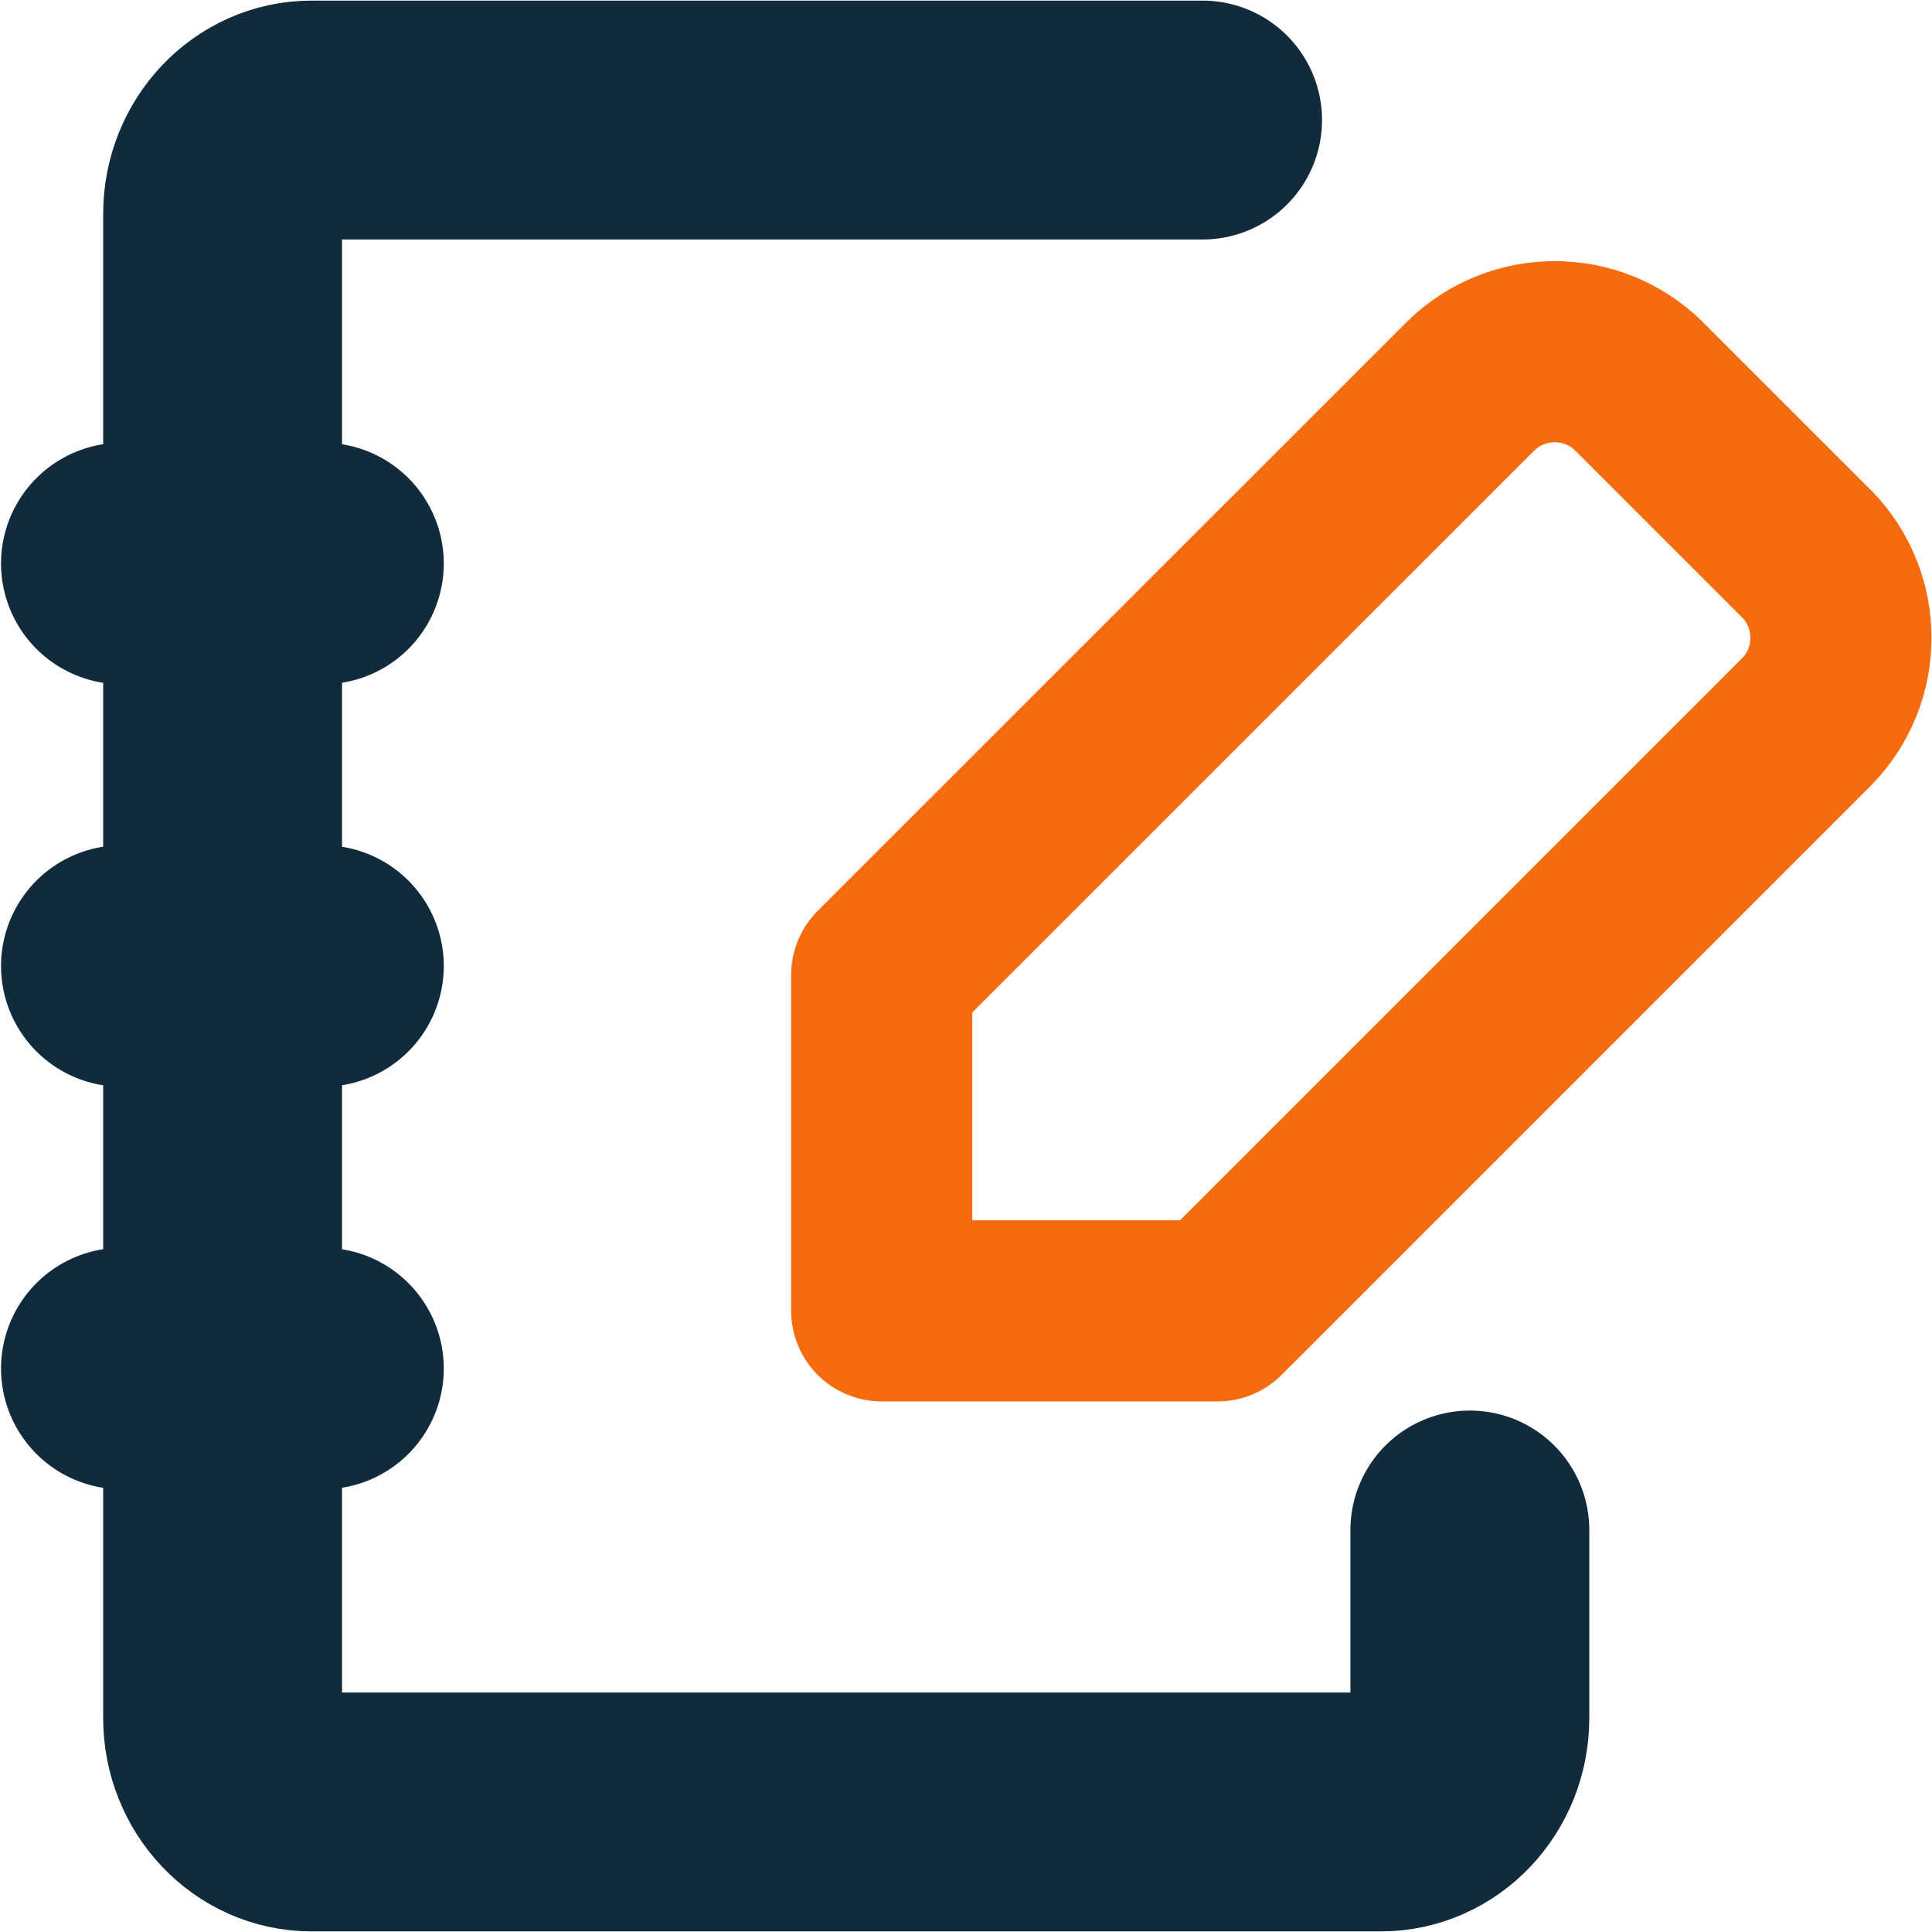
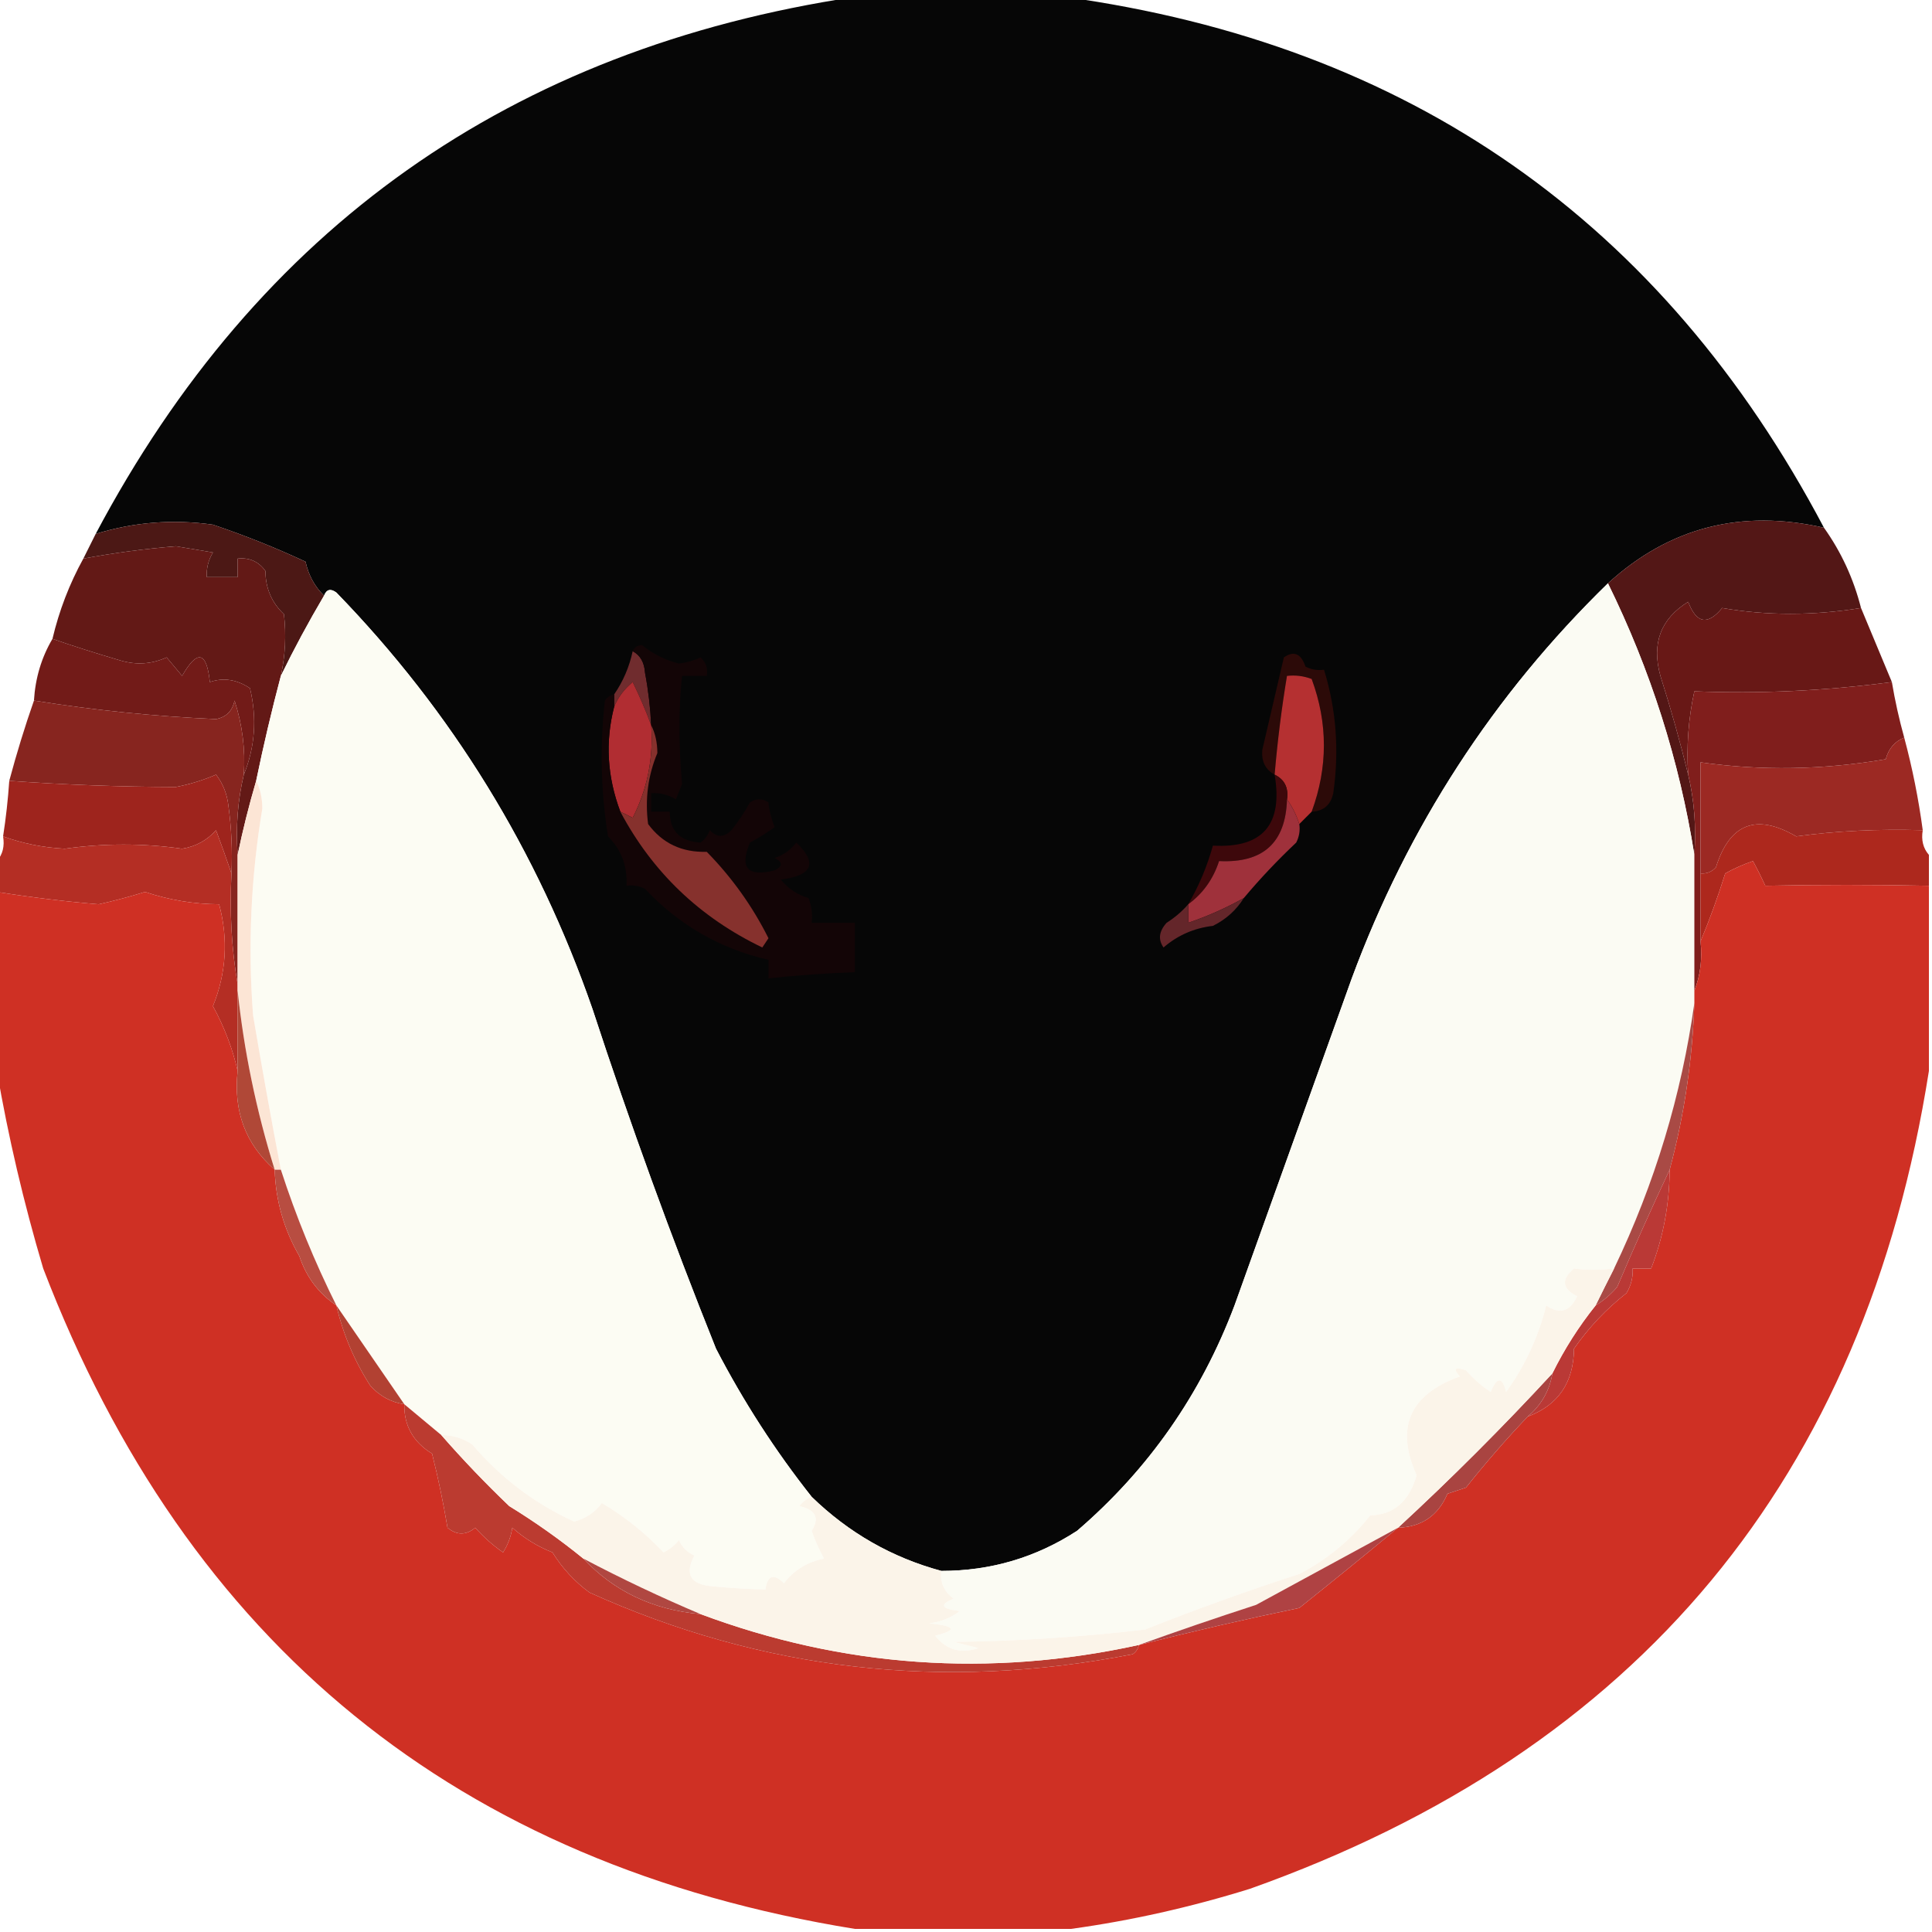
- <svg xmlns="http://www.w3.org/2000/svg" fill="#000000" width="640" height="640" viewBox="0 0 19.2 19.2" id="agenda-pencil" data-name="Line Color" class="icon line-color" version="1.1">
-   <defs id="defs1499" />
-   <g id="g157" transform="translate(-1.182602,-0.8343675)">
-     <g id="g724" transform="translate(0.5150445)">
-       <g id="g729">
-         <g id="g734" transform="translate(0.02223447,0.00163038)">
-           <g id="g739" transform="translate(0.074562)">
-             <g id="g783" transform="translate(0.3178639,0.00163038)">
-               <g id="g1345" transform="translate(-0.03687642,0.00611342)">
-                 <g id="g1488">
-                   <path id="secondary" d="M 18.244,6.33 16.575,4.661 a 1.192,1.192 0 0 0 -1.669,0 L 9.052,10.514 v 3.338 h 3.338 l 5.854,-5.854 a 1.192,1.192 0 0 0 0,-1.669 z" style="fill:none;stroke:#f66b0e;stroke-width:1.8;stroke-linecap:round;stroke-linejoin:round;stroke-dasharray:none;stroke-opacity:1" />
-                   <path id="primary" d="m 14.897,16.03 v 1.868 a 0.885,0.934 0 0 1 -0.885,0.934 H 3.387 A 0.885,0.934 0 0 1 2.502,17.898 V 2.952 A 0.885,0.934 0 0 1 3.387,2.018 h 8.854" style="fill:none;stroke:#112b3c;stroke-width:2.374;stroke-linecap:round;stroke-linejoin:round;stroke-dasharray:none;stroke-opacity:1" />
-                   <path id="primary-2" data-name="primary" d="m 1.5,6.425 h 2 m -2,4 h 2 m -2,4 h 2" style="fill:none;stroke:#112b3c;stroke-width:2.4;stroke-linecap:round;stroke-linejoin:round;stroke-dasharray:none;stroke-opacity:1" />
-                 </g>
-               </g>
-             </g>
-           </g>
-         </g>
-       </g>
-     </g>
+ <svg xmlns="http://www.w3.org/2000/svg" version="1.1" width="313px" height="313px" style="shape-rendering:geometricPrecision; text-rendering:geometricPrecision; image-rendering:optimizeQuality; fill-rule:evenodd; clip-rule:evenodd">
+   <g>
+     <path style="opacity:1" fill="#060606" d="M 138.5,-0.5 C 149.833,-0.5 161.167,-0.5 172.5,-0.5C 228.291,7.212 269.291,35.879 295.5,85.5C 282.102,82.432 270.435,85.432 260.5,94.5C 241.935,112.596 228.101,133.93 219,158.5C 212.667,176.167 206.333,193.833 200,211.5C 194.564,225.893 186.064,238.06 174.5,248C 167.829,252.335 160.495,254.502 152.5,254.5C 144.503,252.332 137.503,248.332 131.5,242.5C 125.596,235.039 120.43,227.039 116,218.5C 108.743,200.396 102.076,182.063 96,163.5C 87.096,137.837 73.263,115.337 54.5,96C 53.563,95.308 52.897,95.475 52.5,96.5C 50.989,95.043 49.989,93.209 49.5,91C 44.613,88.723 39.613,86.723 34.5,85C 28.021,84.082 21.688,84.582 15.5,86.5C 41.792,36.898 82.793,7.898 138.5,-0.5 Z" />
+   </g>
+   <g>
+     <path style="opacity:1" fill="#4c1815" d="M 52.5,96.5 C 49.97,100.782 47.637,105.116 45.5,109.5C 46.221,106.183 46.388,102.849 46,99.5C 44.019,97.641 43.019,95.308 43,92.5C 41.89,90.963 40.39,90.296 38.5,90.5C 38.5,91.5 38.5,92.5 38.5,93.5C 36.833,93.5 35.167,93.5 33.5,93.5C 33.421,92.07 33.754,90.736 34.5,89.5C 32.5,89.167 30.5,88.833 28.5,88.5C 23.456,88.909 18.456,89.576 13.5,90.5C 14.167,89.167 14.833,87.833 15.5,86.5C 21.688,84.582 28.021,84.082 34.5,85C 39.613,86.723 44.613,88.723 49.5,91C 49.989,93.209 50.989,95.043 52.5,96.5 Z" />
+   </g>
+   <g>
+     <path style="opacity:1" fill="#531716" d="M 295.5,85.5 C 298.29,89.416 300.29,93.749 301.5,98.5C 293.723,99.752 286.223,99.752 279,98.5C 276.664,101.355 274.831,101.022 273.5,97.5C 269.041,100.248 267.541,104.248 269,109.5C 270.697,114.843 272.197,120.176 273.5,125.5C 274.485,129.634 274.818,133.968 274.5,138.5C 272.076,123.224 267.41,108.558 260.5,94.5C 270.435,85.432 282.102,82.432 295.5,85.5 Z" />
+   </g>
+   <g>
+     <path style="opacity:1" fill="#631916" d="M 45.5,109.5 C 44.009,115.132 42.675,120.799 41.5,126.5C 40.312,130.552 39.312,134.552 38.5,138.5C 38.182,133.968 38.515,129.634 39.5,125.5C 41.324,121.025 41.657,116.359 40.5,111.5C 38.346,110.072 36.179,109.739 34,110.5C 33.474,105.52 31.974,105.187 29.5,109.5C 28.667,108.5 27.833,107.5 27,106.5C 24.599,107.602 22.099,107.769 19.5,107C 15.492,105.824 11.825,104.657 8.5,103.5C 9.579,98.927 11.246,94.593 13.5,90.5C 18.456,89.576 23.456,88.909 28.5,88.5C 30.5,88.833 32.5,89.167 34.5,89.5C 33.754,90.736 33.421,92.07 33.5,93.5C 35.167,93.5 36.833,93.5 38.5,93.5C 38.5,92.5 38.5,91.5 38.5,90.5C 40.39,90.296 41.89,90.963 43,92.5C 43.019,95.308 44.019,97.641 46,99.5C 46.388,102.849 46.221,106.183 45.5,109.5 Z" />
+   </g>
+   <g>
+     <path style="opacity:1" fill="#681816" d="M 301.5,98.5 C 303.148,102.429 304.815,106.429 306.5,110.5C 295.783,111.921 285.116,112.421 274.5,112C 273.533,116.401 273.2,120.901 273.5,125.5C 272.197,120.176 270.697,114.843 269,109.5C 267.541,104.248 269.041,100.248 273.5,97.5C 274.831,101.022 276.664,101.355 279,98.5C 286.223,99.752 293.723,99.752 301.5,98.5 Z" />
+   </g>
+   <g>
+     <path style="opacity:1" fill="#fcfcf3" d="M 131.5,242.5 C 130.711,242.783 130.044,243.283 129.5,244C 132.145,244.591 132.811,245.925 131.5,248C 132.029,249.559 132.696,251.059 133.5,252.5C 130.798,253.039 128.631,254.372 127,256.5C 125.354,254.859 124.354,255.193 124,257.5C 121.364,257.455 118.53,257.288 115.5,257C 111.87,256.729 110.87,255.062 112.5,252C 111.333,251.5 110.5,250.667 110,249.5C 109.311,250.357 108.478,251.023 107.5,251.5C 104.532,248.353 101.198,245.686 97.5,243.5C 96.387,245.031 94.887,246.031 93,246.5C 86.61,243.578 81.11,239.412 76.5,234C 74.975,232.991 73.308,232.491 71.5,232.5C 69.5,230.833 67.5,229.167 65.5,227.5C 61.821,222.129 58.154,216.796 54.5,211.5C 50.959,204.414 47.959,197.08 45.5,189.5C 43.922,181.24 42.422,172.906 41,164.5C 40.141,153.269 40.641,142.103 42.5,131C 42.492,129.293 42.158,127.793 41.5,126.5C 42.675,120.799 44.009,115.132 45.5,109.5C 47.637,105.116 49.97,100.782 52.5,96.5C 52.897,95.475 53.563,95.308 54.5,96C 73.263,115.337 87.096,137.837 96,163.5C 102.076,182.063 108.743,200.396 116,218.5C 120.43,227.039 125.596,235.039 131.5,242.5 Z" />
+   </g>
+   <g>
+     <path style="opacity:1" fill="#fbfbf3" d="M 260.5,94.5 C 267.41,108.558 272.076,123.224 274.5,138.5C 274.5,145.833 274.5,153.167 274.5,160.5C 274.5,161.167 274.5,161.833 274.5,162.5C 272.421,177.414 268.087,191.747 261.5,205.5C 259.123,205.784 256.956,205.784 255,205.5C 252.887,207.271 253.053,208.771 255.5,210C 254.376,212.482 252.71,212.982 250.5,211.5C 249.183,216.693 247.017,221.36 244,225.5C 243.374,223.009 242.541,223.009 241.5,225.5C 240.019,224.52 238.685,223.353 237.5,222C 235.687,221.386 235.353,221.719 236.5,223C 228.363,225.93 226.03,231.263 229.5,239C 228.302,243.234 225.802,245.401 222,245.5C 218.815,249.501 214.982,252.668 210.5,255C 202.049,257.728 193.715,260.728 185.5,264C 175.216,265.204 164.882,265.87 154.5,266C 155.833,266.333 157.167,266.667 158.5,267C 155.672,267.969 153.338,267.303 151.5,265C 155.185,264.086 154.852,263.419 150.5,263C 152.384,262.784 154.051,262.117 155.5,261C 152.456,260.641 152.122,259.974 154.5,259C 152.963,257.89 152.297,256.39 152.5,254.5C 160.495,254.502 167.829,252.335 174.5,248C 186.064,238.06 194.564,225.893 200,211.5C 206.333,193.833 212.667,176.167 219,158.5C 228.101,133.93 241.935,112.596 260.5,94.5 Z" />
+   </g>
+   <g>
+     <path style="opacity:1" fill="#702c2e" d="M 102.5,105.5 C 103.725,106.152 104.392,107.319 104.5,109C 105.031,111.817 105.364,114.65 105.5,117.5C 104.66,115.208 103.66,112.875 102.5,110.5C 101.141,111.624 100.141,112.958 99.5,114.5C 99.5,113.833 99.5,113.167 99.5,112.5C 100.957,110.372 101.957,108.038 102.5,105.5 Z" />
+   </g>
+   <g>
+     <path style="opacity:0.998" fill="#721b18" d="M 8.5,103.5 C 11.825,104.657 15.492,105.824 19.5,107C 22.099,107.769 24.599,107.602 27,106.5C 27.833,107.5 28.667,108.5 29.5,109.5C 31.974,105.187 33.474,105.52 34,110.5C 36.179,109.739 38.346,110.072 40.5,111.5C 41.657,116.359 41.324,121.025 39.5,125.5C 39.766,121.395 39.266,117.395 38,113.5C 37.653,115.18 36.653,116.18 35,116.5C 25.073,116.063 15.239,115.063 5.5,113.5C 5.723,109.838 6.723,106.505 8.5,103.5 Z" />
+   </g>
+   <g>
+     <path style="opacity:1" fill="#2c0a08" d="M 212.5,131.5 C 215.142,124.316 215.142,117.149 212.5,110C 211.207,109.51 209.873,109.343 208.5,109.5C 207.623,114.801 206.956,120.135 206.5,125.5C 205.007,124.688 204.34,123.355 204.5,121.5C 205.667,116.5 206.833,111.5 208,106.5C 209.613,105.378 210.78,105.878 211.5,108C 212.448,108.483 213.448,108.649 214.5,108.5C 216.488,114.947 216.988,121.614 216,128.5C 215.578,130.426 214.411,131.426 212.5,131.5 Z" />
+   </g>
+   <g>
+     <path style="opacity:1" fill="#801e1c" d="M 306.5,110.5 C 307.01,113.539 307.677,116.539 308.5,119.5C 306.974,120.105 305.974,121.271 305.5,123C 295.326,124.736 285.326,124.903 275.5,123.5C 275.5,129.5 275.5,135.5 275.5,141.5C 275.5,145.167 275.5,148.833 275.5,152.5C 275.806,155.385 275.473,158.052 274.5,160.5C 274.5,153.167 274.5,145.833 274.5,138.5C 274.818,133.968 274.485,129.634 273.5,125.5C 273.2,120.901 273.533,116.401 274.5,112C 285.116,112.421 295.783,111.921 306.5,110.5 Z" />
+   </g>
+   <g>
+     <path style="opacity:0.977" fill="#85211b" d="M 5.5,113.5 C 15.239,115.063 25.073,116.063 35,116.5C 36.653,116.18 37.653,115.18 38,113.5C 39.266,117.395 39.766,121.395 39.5,125.5C 38.515,129.634 38.182,133.968 38.5,138.5C 38.5,145.5 38.5,152.5 38.5,159.5C 37.51,153.69 37.177,147.69 37.5,141.5C 37.665,137.818 37.499,134.152 37,130.5C 36.784,128.616 36.117,126.949 35,125.5C 32.932,126.394 30.765,127.06 28.5,127.5C 19.49,127.478 10.49,127.145 1.5,126.5C 2.695,122.037 4.028,117.704 5.5,113.5 Z" />
+   </g>
+   <g>
+     <path style="opacity:1" fill="#b12d32" d="M 105.5,117.5 C 105.879,122.837 104.879,127.837 102.5,132.5C 101.817,132.137 101.15,131.804 100.5,131.5C 98.37,125.836 98.037,120.17 99.5,114.5C 100.141,112.958 101.141,111.624 102.5,110.5C 103.66,112.875 104.66,115.208 105.5,117.5 Z" />
+   </g>
+   <g>
+     <path style="opacity:1" fill="#b53031" d="M 212.5,131.5 C 211.833,132.167 211.167,132.833 210.5,133.5C 210.011,132.005 209.345,130.671 208.5,129.5C 208.771,127.62 208.104,126.287 206.5,125.5C 206.956,120.135 207.623,114.801 208.5,109.5C 209.873,109.343 211.207,109.51 212.5,110C 215.142,117.149 215.142,124.316 212.5,131.5 Z" />
+   </g>
+   <g>
+     <path style="opacity:0.969" fill="#99231d" d="M 308.5,119.5 C 309.822,124.429 310.822,129.429 311.5,134.5C 304.304,134.281 297.471,134.615 291,135.5C 284.543,131.739 280.21,133.406 278,140.5C 277.329,141.252 276.496,141.586 275.5,141.5C 275.5,135.5 275.5,129.5 275.5,123.5C 285.326,124.903 295.326,124.736 305.5,123C 305.974,121.271 306.974,120.105 308.5,119.5 Z" />
+   </g>
+   <g>
+     <path style="opacity:1" fill="#9e241d" d="M 37.5,141.5 C 36.736,139.26 35.902,136.927 35,134.5C 33.53,136.152 31.697,137.152 29.5,137.5C 23.194,136.605 16.861,136.605 10.5,137.5C 6.984,137.317 3.651,136.65 0.5,135.5C 0.963,132.518 1.296,129.518 1.5,126.5C 10.49,127.145 19.49,127.478 28.5,127.5C 30.765,127.06 32.932,126.394 35,125.5C 36.117,126.949 36.784,128.616 37,130.5C 37.499,134.152 37.665,137.818 37.5,141.5 Z" />
+   </g>
+   <g>
+     <path style="opacity:1" fill="#ad281d" d="M 311.5,134.5 C 311.232,136.099 311.566,137.432 312.5,138.5C 312.5,140.167 312.5,141.833 312.5,143.5C 303.563,143.316 294.73,143.316 286,143.5C 285.369,142.128 284.702,140.795 284,139.5C 282.441,140.029 280.941,140.696 279.5,141.5C 278.304,145.326 276.971,148.993 275.5,152.5C 275.5,148.833 275.5,145.167 275.5,141.5C 276.496,141.586 277.329,141.252 278,140.5C 280.21,133.406 284.543,131.739 291,135.5C 297.471,134.615 304.304,134.281 311.5,134.5 Z" />
+   </g>
+   <g>
+     <path style="opacity:0.979" fill="#b32a20" d="M 37.5,141.5 C 37.177,147.69 37.51,153.69 38.5,159.5C 38.5,159.833 38.5,160.167 38.5,160.5C 38.5,164.833 38.5,169.167 38.5,173.5C 37.689,169.915 36.356,166.415 34.5,163C 36.67,157.632 37.003,152.132 35.5,146.5C 31.4,146.476 27.4,145.809 23.5,144.5C 21.026,145.269 18.526,145.936 16,146.5C 10.686,146.066 5.186,145.399 -0.5,144.5C -0.5,142.833 -0.5,141.167 -0.5,139.5C 0.434,138.432 0.768,137.099 0.5,135.5C 3.651,136.65 6.984,137.317 10.5,137.5C 16.861,136.605 23.194,136.605 29.5,137.5C 31.697,137.152 33.53,136.152 35,134.5C 35.902,136.927 36.736,139.26 37.5,141.5 Z" />
+   </g>
+   <g>
+     <path style="opacity:1" fill="#3d080b" d="M 206.5,125.5 C 208.104,126.287 208.771,127.62 208.5,129.5C 208.3,136.522 204.633,139.856 197.5,139.5C 196.547,142.43 194.88,144.763 192.5,146.5C 194.232,143.533 195.565,140.366 196.5,137C 204.549,137.444 207.882,133.611 206.5,125.5 Z" />
+   </g>
+   <g>
+     <path style="opacity:1" fill="#fce5d5" d="M 41.5,126.5 C 42.158,127.793 42.492,129.293 42.5,131C 40.641,142.103 40.141,153.269 41,164.5C 42.422,172.906 43.922,181.24 45.5,189.5C 45.167,189.5 44.833,189.5 44.5,189.5C 41.519,179.918 39.519,170.251 38.5,160.5C 38.5,160.167 38.5,159.833 38.5,159.5C 38.5,152.5 38.5,145.5 38.5,138.5C 39.312,134.552 40.312,130.552 41.5,126.5 Z" />
+   </g>
+   <g>
+     <path style="opacity:1" fill="#9f313b" d="M 208.5,129.5 C 209.345,130.671 210.011,132.005 210.5,133.5C 210.649,134.552 210.483,135.552 210,136.5C 206.934,139.396 204.101,142.396 201.5,145.5C 198.607,147.114 195.607,148.447 192.5,149.5C 192.5,148.5 192.5,147.5 192.5,146.5C 194.88,144.763 196.547,142.43 197.5,139.5C 204.633,139.856 208.3,136.522 208.5,129.5 Z" />
+   </g>
+   <g>
+     <path style="opacity:1" fill="#130506" d="M 102.5,105.5 C 102.735,104.903 103.235,104.57 104,104.5C 105.783,105.953 107.783,106.953 110,107.5C 111.226,107.355 112.393,107.022 113.5,106.5C 114.386,107.325 114.719,108.325 114.5,109.5C 113.167,109.5 111.833,109.5 110.5,109.5C 109.932,114.782 109.932,120.615 110.5,127C 110.167,127.833 109.833,128.667 109.5,129.5C 108.264,128.754 106.93,128.421 105.5,128.5C 105.5,129.5 105.5,130.5 105.5,131.5C 106.5,131.5 107.5,131.5 108.5,131.5C 108.529,134.656 110.196,136.322 113.5,136.5C 114.192,135.975 114.692,135.308 115,134.5C 116.113,135.711 117.28,135.711 118.5,134.5C 119.624,133.086 120.624,131.586 121.5,130C 122.5,129.333 123.5,129.333 124.5,130C 124.616,131.268 124.949,132.602 125.5,134C 124.241,134.923 122.908,135.757 121.5,136.5C 119.776,140.612 121.11,142.112 125.5,141C 126.833,140.333 126.833,139.667 125.5,139C 126.931,138.535 128.097,137.701 129,136.5C 132.495,139.832 131.661,141.832 126.5,142.5C 127.655,143.95 129.155,144.95 131,145.5C 131.49,146.793 131.657,148.127 131.5,149.5C 133.833,149.5 136.167,149.5 138.5,149.5C 138.5,152.167 138.5,154.833 138.5,157.5C 133.819,157.669 129.152,158.002 124.5,158.5C 124.5,157.5 124.5,156.5 124.5,155.5C 116.683,153.707 110.016,149.874 104.5,144C 103.552,143.517 102.552,143.351 101.5,143.5C 101.663,140.314 100.663,137.647 98.5,135.5C 97.335,128.189 97.169,120.856 98,113.5C 98.383,112.944 98.883,112.611 99.5,112.5C 99.5,113.167 99.5,113.833 99.5,114.5C 98.037,120.17 98.37,125.836 100.5,131.5C 105.697,141.292 113.364,148.625 123.5,153.5C 123.833,153 124.167,152.5 124.5,152C 121.909,146.822 118.575,142.156 114.5,138C 110.471,138.123 107.304,136.623 105,133.5C 104.478,129.478 104.978,125.645 106.5,122C 106.492,120.293 106.158,118.793 105.5,117.5C 105.364,114.65 105.031,111.817 104.5,109C 104.392,107.319 103.725,106.152 102.5,105.5 Z" />
+   </g>
+   <g>
+     <path style="opacity:1" fill="#86312d" d="M 105.5,117.5 C 106.158,118.793 106.492,120.293 106.5,122C 104.978,125.645 104.478,129.478 105,133.5C 107.304,136.623 110.471,138.123 114.5,138C 118.575,142.156 121.909,146.822 124.5,152C 124.167,152.5 123.833,153 123.5,153.5C 113.364,148.625 105.697,141.292 100.5,131.5C 101.15,131.804 101.817,132.137 102.5,132.5C 104.879,127.837 105.879,122.837 105.5,117.5 Z" />
+   </g>
+   <g>
+     <path style="opacity:0.991" fill="#cf2e22" d="M 312.5,143.5 C 312.5,153.5 312.5,163.5 312.5,173.5C 302.104,239.449 265.438,283.615 202.5,306C 192.876,308.993 183.209,311.16 173.5,312.5C 161.833,312.5 150.167,312.5 138.5,312.5C 74.199,302.087 30.366,266.42 7,205.5C 3.835,194.848 1.335,184.181 -0.5,173.5C -0.5,163.833 -0.5,154.167 -0.5,144.5C 5.186,145.399 10.686,146.066 16,146.5C 18.526,145.936 21.026,145.269 23.5,144.5C 27.4,145.809 31.4,146.476 35.5,146.5C 37.003,152.132 36.67,157.632 34.5,163C 36.356,166.415 37.689,169.915 38.5,173.5C 37.792,180.047 39.792,185.38 44.5,189.5C 44.656,194.486 45.99,199.153 48.5,203.5C 49.614,206.873 51.614,209.54 54.5,211.5C 55.579,216.142 57.412,220.476 60,224.5C 61.506,226.174 63.339,227.174 65.5,227.5C 65.446,230.967 66.946,233.634 70,235.5C 70.996,239.474 71.829,243.474 72.5,247.5C 74.006,248.747 75.506,248.747 77,247.5C 78.351,249.019 79.851,250.352 81.5,251.5C 82.281,250.271 82.781,248.938 83,247.5C 84.925,249.213 87.092,250.547 89.5,251.5C 91.094,254.061 93.094,256.228 95.5,258C 123.521,270.663 152.854,273.996 183.5,268C 184.056,267.617 184.389,267.117 184.5,266.5C 193.039,264.329 201.706,262.329 210.5,260.5C 215.973,256.129 221.307,251.795 226.5,247.5C 230.332,247.373 232.999,245.54 234.5,242C 235.5,241.667 236.5,241.333 237.5,241C 240.698,236.974 244.032,233.141 247.5,229.5C 252.439,227.655 254.939,223.988 255,218.5C 257.38,215.076 260.213,212.076 263.5,209.5C 264.246,208.264 264.579,206.93 264.5,205.5C 265.5,205.5 266.5,205.5 267.5,205.5C 269.458,200.457 270.458,195.124 270.5,189.5C 272.862,180.681 274.196,171.681 274.5,162.5C 274.5,161.833 274.5,161.167 274.5,160.5C 275.473,158.052 275.806,155.385 275.5,152.5C 276.971,148.993 278.304,145.326 279.5,141.5C 280.941,140.696 282.441,140.029 284,139.5C 284.702,140.795 285.369,142.128 286,143.5C 294.73,143.316 303.563,143.316 312.5,143.5 Z" />
+   </g>
+   <g>
+     <path style="opacity:1" fill="#64262a" d="M 201.5,145.5 C 200.284,147.451 198.618,148.951 196.5,150C 193.461,150.353 190.795,151.52 188.5,153.5C 187.592,152.21 187.759,150.877 189,149.5C 190.359,148.635 191.526,147.635 192.5,146.5C 192.5,147.5 192.5,148.5 192.5,149.5C 195.607,148.447 198.607,147.114 201.5,145.5 Z" />
+   </g>
+   <g>
+     <path style="opacity:1" fill="#a94a45" d="M 274.5,162.5 C 274.196,171.681 272.862,180.681 270.5,189.5C 267.607,195.628 264.774,201.961 262,208.5C 260.961,209.71 259.794,210.71 258.5,211.5C 259.471,209.517 260.471,207.517 261.5,205.5C 268.087,191.747 272.421,177.414 274.5,162.5 Z" />
+   </g>
+   <g>
+     <path style="opacity:1" fill="#b04837" d="M 38.5,160.5 C 39.519,170.251 41.519,179.918 44.5,189.5C 39.792,185.38 37.792,180.047 38.5,173.5C 38.5,169.167 38.5,164.833 38.5,160.5 Z" />
+   </g>
+   <g>
+     <path style="opacity:1" fill="#b84d41" d="M 44.5,189.5 C 44.833,189.5 45.167,189.5 45.5,189.5C 47.959,197.08 50.959,204.414 54.5,211.5C 51.614,209.54 49.614,206.873 48.5,203.5C 45.99,199.153 44.656,194.486 44.5,189.5 Z" />
+   </g>
+   <g>
+     <path style="opacity:1" fill="#ba3936" d="M 270.5,189.5 C 270.458,195.124 269.458,200.457 267.5,205.5C 266.5,205.5 265.5,205.5 264.5,205.5C 264.579,206.93 264.246,208.264 263.5,209.5C 260.213,212.076 257.38,215.076 255,218.5C 254.939,223.988 252.439,227.655 247.5,229.5C 249.705,227.637 251.039,225.303 251.5,222.5C 253.446,218.561 255.779,214.894 258.5,211.5C 259.794,210.71 260.961,209.71 262,208.5C 264.774,201.961 267.607,195.628 270.5,189.5 Z" />
+   </g>
+   <g>
+     <path style="opacity:1" fill="#b24132" d="M 54.5,211.5 C 58.154,216.796 61.821,222.129 65.5,227.5C 63.339,227.174 61.506,226.174 60,224.5C 57.412,220.476 55.579,216.142 54.5,211.5 Z" />
+   </g>
+   <g>
+     <path style="opacity:1" fill="#a94441" d="M 251.5,222.5 C 251.039,225.303 249.705,227.637 247.5,229.5C 244.032,233.141 240.698,236.974 237.5,241C 236.5,241.333 235.5,241.667 234.5,242C 232.999,245.54 230.332,247.373 226.5,247.5C 235.119,239.548 243.452,231.215 251.5,222.5 Z" />
+   </g>
+   <g>
+     <path style="opacity:1" fill="#bb3b30" d="M 65.5,227.5 C 67.5,229.167 69.5,230.833 71.5,232.5C 74.963,236.464 78.629,240.298 82.5,244C 86.742,246.61 90.742,249.443 94.5,252.5C 99.49,257.824 105.824,260.824 113.5,261.5C 136.623,270.13 160.29,271.797 184.5,266.5C 184.389,267.117 184.056,267.617 183.5,268C 152.854,273.996 123.521,270.663 95.5,258C 93.094,256.228 91.094,254.061 89.5,251.5C 87.092,250.547 84.925,249.213 83,247.5C 82.781,248.938 82.281,250.271 81.5,251.5C 79.851,250.352 78.351,249.019 77,247.5C 75.506,248.747 74.006,248.747 72.5,247.5C 71.829,243.474 70.996,239.474 70,235.5C 66.946,233.634 65.446,230.967 65.5,227.5 Z" />
+   </g>
+   <g>
+     <path style="opacity:1" fill="#fbf4e9" d="M 261.5,205.5 C 260.471,207.517 259.471,209.517 258.5,211.5C 255.779,214.894 253.446,218.561 251.5,222.5C 243.452,231.215 235.119,239.548 226.5,247.5C 218.887,251.642 211.221,255.809 203.5,260C 197.032,262.1 190.698,264.266 184.5,266.5C 160.29,271.797 136.623,270.13 113.5,261.5C 107.084,258.793 100.751,255.793 94.5,252.5C 90.742,249.443 86.742,246.61 82.5,244C 78.629,240.298 74.963,236.464 71.5,232.5C 73.308,232.491 74.975,232.991 76.5,234C 81.11,239.412 86.61,243.578 93,246.5C 94.887,246.031 96.387,245.031 97.5,243.5C 101.198,245.686 104.532,248.353 107.5,251.5C 108.478,251.023 109.311,250.357 110,249.5C 110.5,250.667 111.333,251.5 112.5,252C 110.87,255.062 111.87,256.729 115.5,257C 118.53,257.288 121.364,257.455 124,257.5C 124.354,255.193 125.354,254.859 127,256.5C 128.631,254.372 130.798,253.039 133.5,252.5C 132.696,251.059 132.029,249.559 131.5,248C 132.811,245.925 132.145,244.591 129.5,244C 130.044,243.283 130.711,242.783 131.5,242.5C 137.503,248.332 144.503,252.332 152.5,254.5C 152.297,256.39 152.963,257.89 154.5,259C 152.122,259.974 152.456,260.641 155.5,261C 154.051,262.117 152.384,262.784 150.5,263C 154.852,263.419 155.185,264.086 151.5,265C 153.338,267.303 155.672,267.969 158.5,267C 157.167,266.667 155.833,266.333 154.5,266C 164.882,265.87 175.216,265.204 185.5,264C 193.715,260.728 202.049,257.728 210.5,255C 214.982,252.668 218.815,249.501 222,245.5C 225.802,245.401 228.302,243.234 229.5,239C 226.03,231.263 228.363,225.93 236.5,223C 235.353,221.719 235.687,221.386 237.5,222C 238.685,223.353 240.019,224.52 241.5,225.5C 242.541,223.009 243.374,223.009 244,225.5C 247.017,221.36 249.183,216.693 250.5,211.5C 252.71,212.982 254.376,212.482 255.5,210C 253.053,208.771 252.887,207.271 255,205.5C 256.956,205.784 259.123,205.784 261.5,205.5 Z" />
+   </g>
+   <g>
+     <path style="opacity:1" fill="#b04741" d="M 94.5,252.5 C 100.751,255.793 107.084,258.793 113.5,261.5C 105.824,260.824 99.49,257.824 94.5,252.5 Z" />
+   </g>
+   <g>
+     <path style="opacity:1" fill="#af4243" d="M 226.5,247.5 C 221.307,251.795 215.973,256.129 210.5,260.5C 201.706,262.329 193.039,264.329 184.5,266.5C 190.698,264.266 197.032,262.1 203.5,260C 211.221,255.809 218.887,251.642 226.5,247.5 Z" />
  </g>
</svg>
